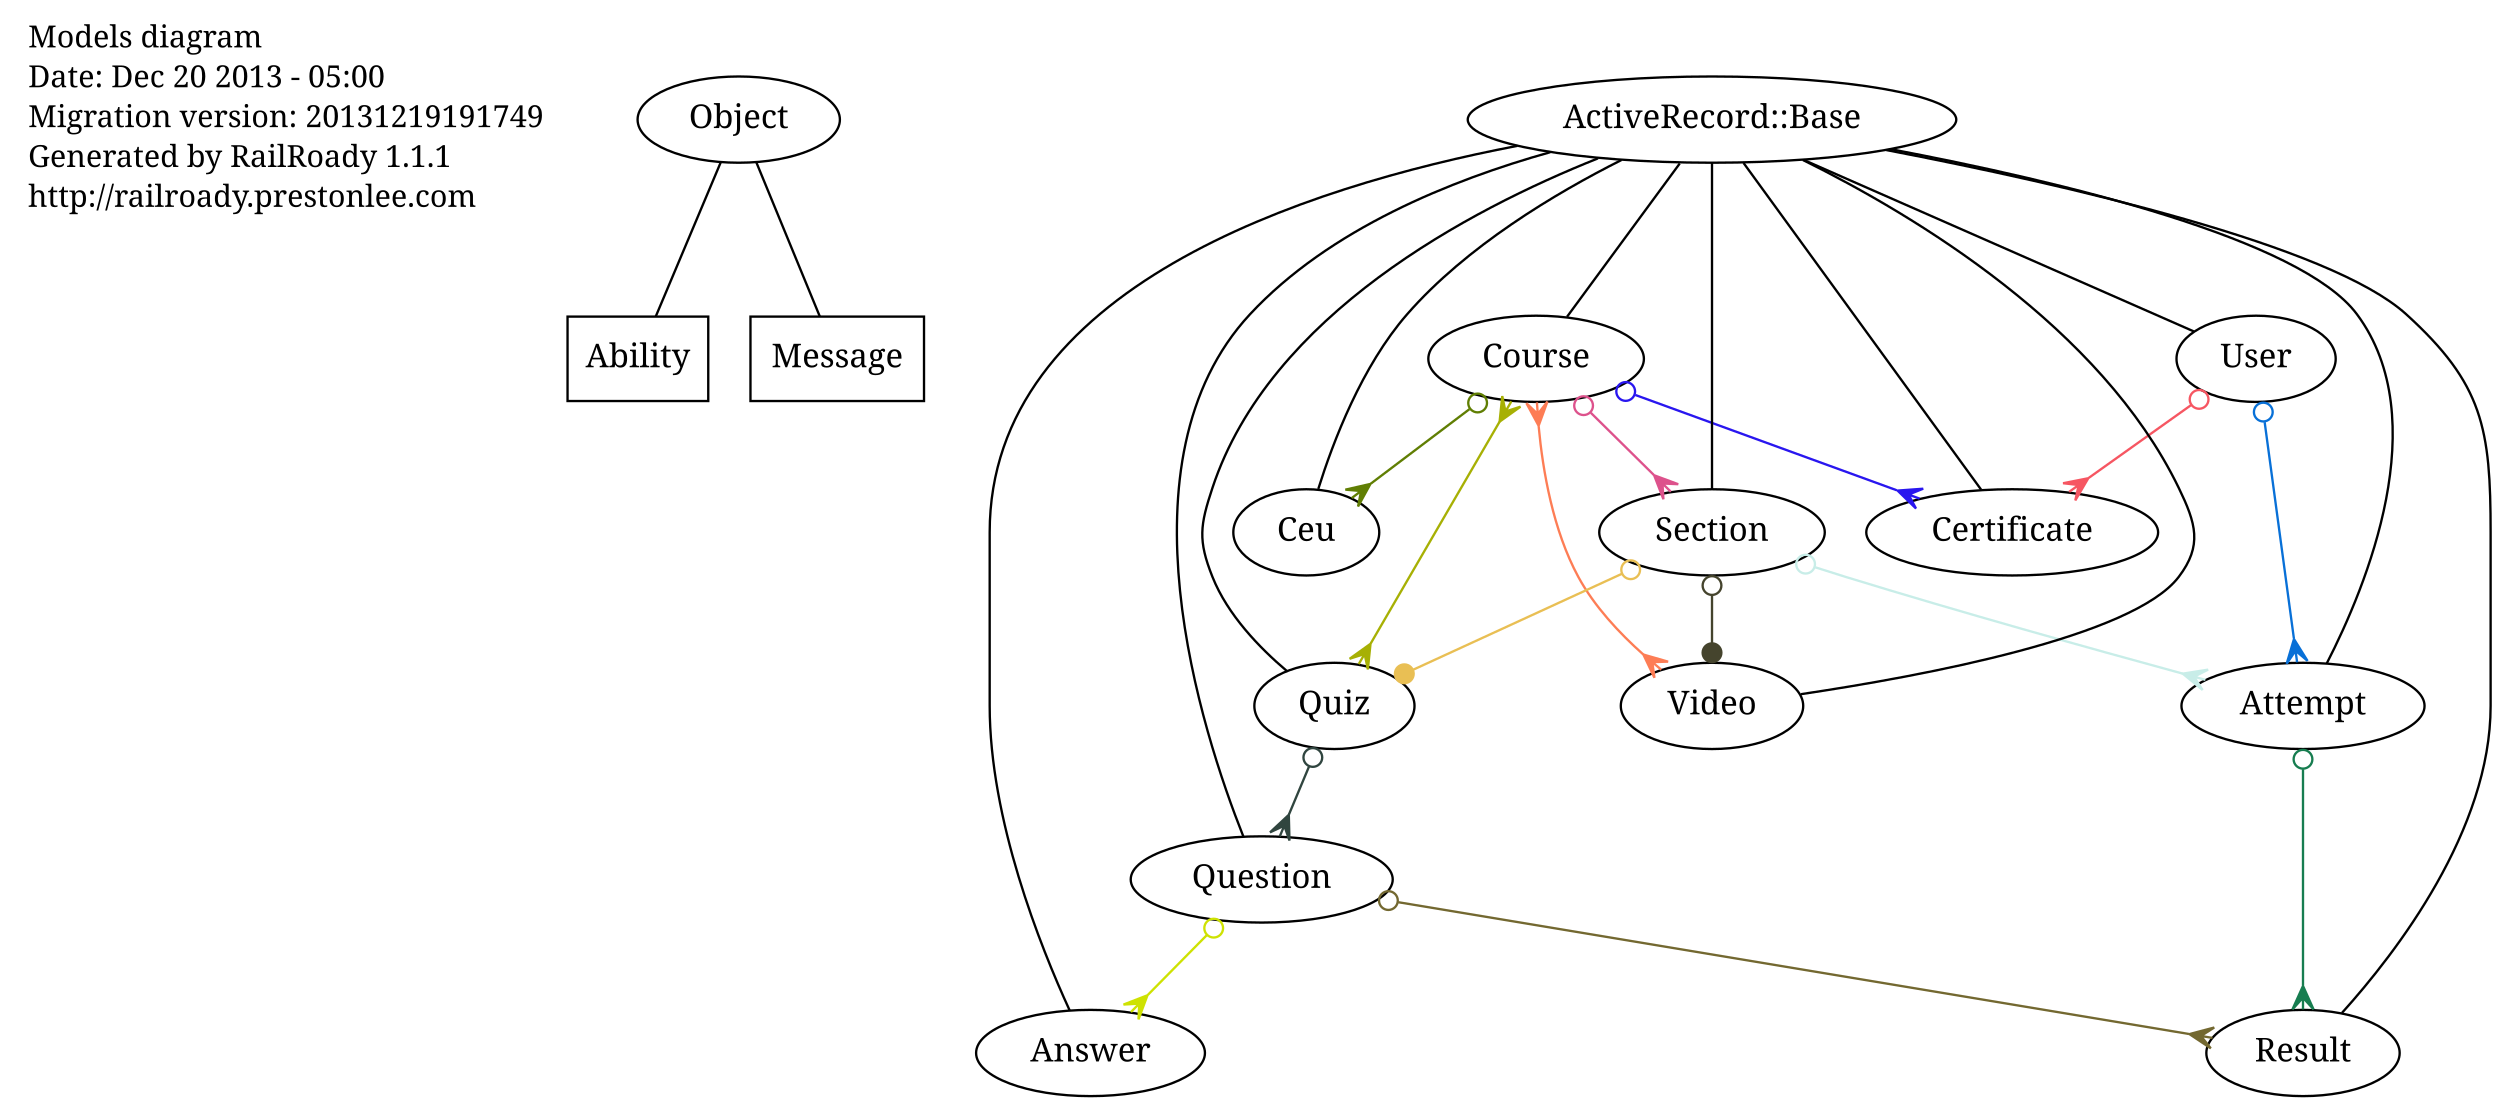
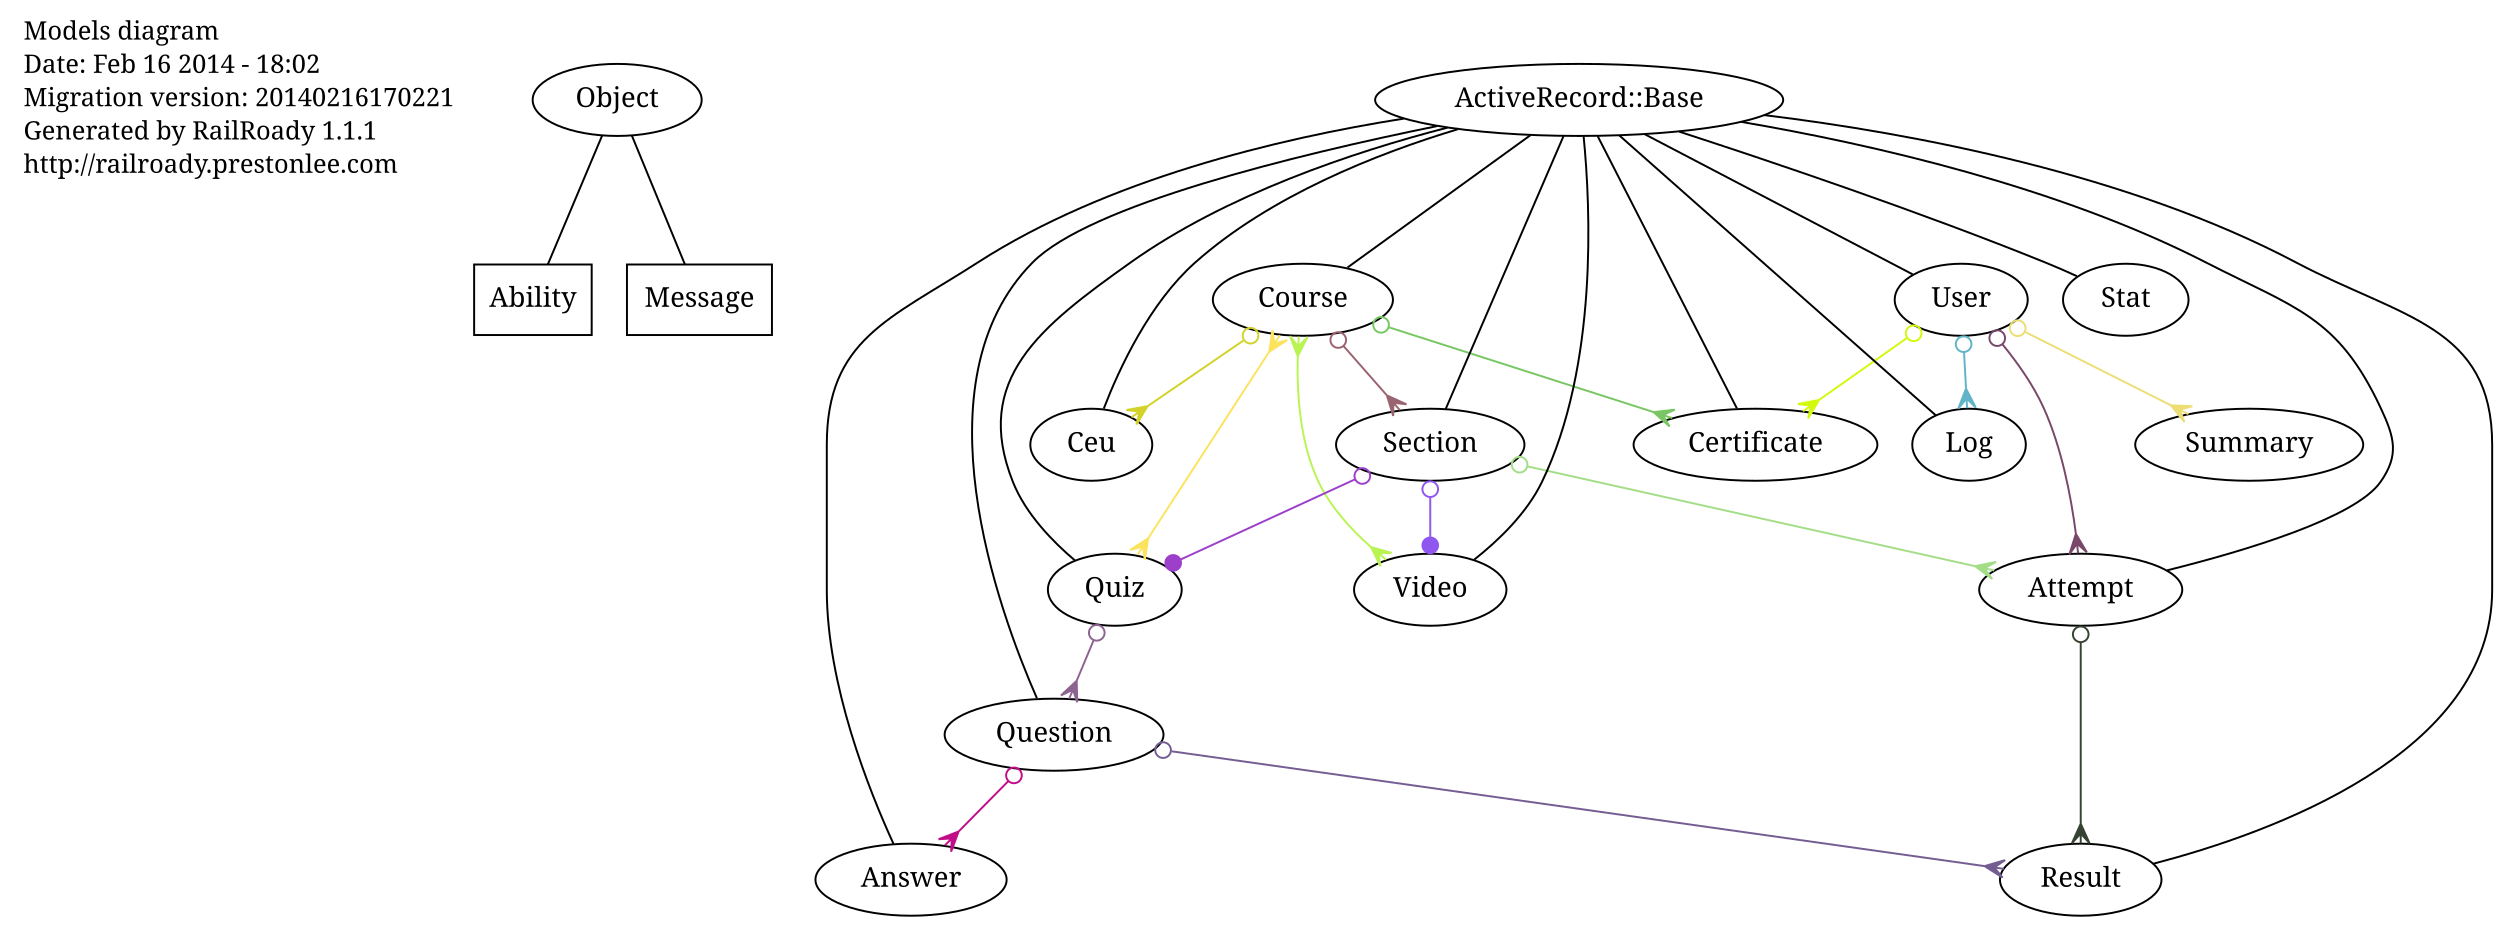
- <svg xmlns="http://www.w3.org/2000/svg" width="1066pt" height="472pt" viewBox="0.00 0.00 1066.00 472.00">
+ <svg xmlns="http://www.w3.org/2000/svg" width="1276pt" height="472pt" viewBox="0.00 0.00 1276.00 472.00">
  <g id="graph1" class="graph" transform="scale(1 1) rotate(0) translate(4 468)">
-     <polygon fill="white" stroke="white" points="-4,5 -4,-468 1063,-468 1063,5 -4,5" />
+     <polygon fill="white" stroke="white" points="-4,5 -4,-468 1273,-468 1273,5 -4,5" />
    <g id="node1" class="node">
      <text text-anchor="start" x="8" y="-447.8" font-family="Times Roman,serif" font-size="13.00">Models diagram</text>
-       <text text-anchor="start" x="8" y="-430.8" font-family="Times Roman,serif" font-size="13.00">Date: Dec 20 2013 - 05:00</text>
-       <text text-anchor="start" x="8" y="-413.8" font-family="Times Roman,serif" font-size="13.00">Migration version: 20131219191749</text>
+       <text text-anchor="start" x="8" y="-430.8" font-family="Times Roman,serif" font-size="13.00">Date: Feb 16 2014 - 18:02</text>
+       <text text-anchor="start" x="8" y="-413.8" font-family="Times Roman,serif" font-size="13.00">Migration version: 20140216170221</text>
      <text text-anchor="start" x="8" y="-396.8" font-family="Times Roman,serif" font-size="13.00">Generated by RailRoady 1.1.1</text>
      <text text-anchor="start" x="8" y="-379.8" font-family="Times Roman,serif" font-size="13.00">http://railroady.prestonlee.com</text>
    </g>
    <g id="node2" class="node">
      <polygon fill="none" stroke="black" points="298,-333 238,-333 238,-297 298,-297 298,-333" />
      <text text-anchor="middle" x="268" y="-311.4" font-family="Times Roman,serif" font-size="14.00">Ability</text>
    </g>
    <g id="node3" class="node">
      <ellipse fill="none" stroke="black" cx="461" cy="-19" rx="48.79" ry="18.385" />
      <text text-anchor="middle" x="461" y="-15.4" font-family="Times Roman,serif" font-size="14.00">Answer</text>
    </g>
    <g id="node4" class="node">
-       <ellipse fill="none" stroke="black" cx="978" cy="-167" rx="51.828" ry="18.385" />
-       <text text-anchor="middle" x="978" y="-163.4" font-family="Times Roman,serif" font-size="14.00">Attempt</text>
-     </g>
-     <g id="node11" class="node">
-       <ellipse fill="none" stroke="black" cx="978" cy="-19" rx="41.217" ry="18.385" />
-       <text text-anchor="middle" x="978" y="-15.4" font-family="Times Roman,serif" font-size="14.00">Result</text>
+       <ellipse fill="none" stroke="black" cx="1058" cy="-167" rx="51.828" ry="18.385" />
+       <text text-anchor="middle" x="1058" y="-163.4" font-family="Times Roman,serif" font-size="14.00">Attempt</text>
+     </g>
+     <g id="node12" class="node">
+       <ellipse fill="none" stroke="black" cx="1058" cy="-19" rx="41.217" ry="18.385" />
+       <text text-anchor="middle" x="1058" y="-15.4" font-family="Times Roman,serif" font-size="14.00">Result</text>
    </g>
    <g id="edge6" class="edge">
-       <path fill="none" stroke="#177d50" d="M978,-140.006C978,-113.917 978,-74.527 978,-47.834" />
-       <ellipse fill="none" stroke="#177d50" cx="978" cy="-144.256" rx="4" ry="4" />
-       <polygon fill="#177d50" stroke="#177d50" points="978,-47.592 982.5,-37.592 978,-42.592 978,-37.592 978,-37.592 978,-37.592 978,-42.592 973.5,-37.592 978,-47.592 978,-47.592" />
+       <path fill="none" stroke="#364332" d="M1058,-140.006C1058,-113.917 1058,-74.527 1058,-47.834" />
+       <ellipse fill="none" stroke="#364332" cx="1058" cy="-144.256" rx="4" ry="4" />
+       <polygon fill="#364332" stroke="#364332" points="1058,-47.592 1062.5,-37.592 1058,-42.592 1058,-37.592 1058,-37.592 1058,-37.592 1058,-42.592 1053.5,-37.592 1058,-47.592 1058,-47.592" />
    </g>
    <g id="node5" class="node">
-       <ellipse fill="none" stroke="black" cx="854" cy="-241" rx="62.225" ry="18.385" />
-       <text text-anchor="middle" x="854" y="-237.4" font-family="Times Roman,serif" font-size="14.00">Certificate</text>
+       <ellipse fill="none" stroke="black" cx="892" cy="-241" rx="62.225" ry="18.385" />
+       <text text-anchor="middle" x="892" y="-237.4" font-family="Times Roman,serif" font-size="14.00">Certificate</text>
    </g>
    <g id="node6" class="node">
      <ellipse fill="none" stroke="black" cx="553" cy="-241" rx="31.113" ry="18.385" />
      <text text-anchor="middle" x="553" y="-237.4" font-family="Times Roman,serif" font-size="14.00">Ceu</text>
    </g>
    <g id="node7" class="node">
-       <ellipse fill="none" stroke="black" cx="651" cy="-315" rx="45.962" ry="18.385" />
-       <text text-anchor="middle" x="651" y="-311.4" font-family="Times Roman,serif" font-size="14.00">Course</text>
+       <ellipse fill="none" stroke="black" cx="661" cy="-315" rx="45.962" ry="18.385" />
+       <text text-anchor="middle" x="661" y="-311.4" font-family="Times Roman,serif" font-size="14.00">Course</text>
    </g>
    <g id="edge20" class="edge">
-       <path fill="none" stroke="#2916ef" d="M693.261,-299.595C725.737,-287.756 770.66,-271.38 804.761,-258.949" />
-       <ellipse fill="none" stroke="#2916ef" cx="689.194" cy="-301.077" rx="4" ry="4" />
-       <polygon fill="#2916ef" stroke="#2916ef" points="805.126,-258.816 816.062,-259.619 809.823,-257.104 814.521,-255.391 814.521,-255.391 814.521,-255.391 809.823,-257.104 812.98,-251.164 805.126,-258.816 805.126,-258.816" />
+       <path fill="none" stroke="#78c763" d="M704.861,-300.949C743.246,-288.653 799.075,-270.768 839.76,-257.735" />
+       <ellipse fill="none" stroke="#78c763" cx="700.903" cy="-302.217" rx="4" ry="4" />
+       <polygon fill="#78c763" stroke="#78c763" points="839.973,-257.667 850.869,-258.901 844.735,-256.141 849.497,-254.616 849.497,-254.616 849.497,-254.616 844.735,-256.141 848.124,-250.33 839.973,-257.667 839.973,-257.667" />
    </g>
    <g id="edge22" class="edge">
-       <path fill="none" stroke="#607e03" d="M622.589,-293.547C609.362,-283.559 593.688,-271.723 580.567,-261.816" />
-       <ellipse fill="none" stroke="#607e03" cx="626.058" cy="-296.167" rx="4" ry="4" />
-       <polygon fill="#607e03" stroke="#607e03" points="580.346,-261.649 575.077,-252.032 576.356,-258.636 572.365,-255.623 572.365,-255.623 572.365,-255.623 576.356,-258.636 569.654,-259.214 580.346,-261.649 580.346,-261.649" />
-     </g>
-     <g id="node10" class="node">
+       <path fill="none" stroke="#d2d229" d="M630.56,-294.143C615.305,-283.691 596.93,-271.1 581.894,-260.798" />
+       <ellipse fill="none" stroke="#d2d229" cx="634.266" cy="-296.682" rx="4" ry="4" />
+       <polygon fill="#d2d229" stroke="#d2d229" points="581.726,-260.683 576.02,-251.318 577.601,-257.857 573.477,-255.03 573.477,-255.03 573.477,-255.03 577.601,-257.857 570.933,-258.743 581.726,-260.683 581.726,-260.683" />
+     </g>
+     <g id="node11" class="node">
      <ellipse fill="none" stroke="black" cx="565" cy="-167" rx="34.146" ry="18.385" />
      <text text-anchor="middle" x="565" y="-163.4" font-family="Times Roman,serif" font-size="14.00">Quiz</text>
    </g>
    <g id="edge18" class="edge">
-       <path fill="none" stroke="#a7b004" d="M635.406,-288.164C619.83,-261.358 596.027,-220.395 580.488,-193.653" />
-       <polygon fill="#a7b004" stroke="#a7b004" points="635.43,-288.206 636.564,-299.113 637.943,-292.529 640.455,-296.852 640.455,-296.852 640.455,-296.852 637.943,-292.529 644.346,-294.591 635.43,-288.206 635.43,-288.206" />
-       <polygon fill="#a7b004" stroke="#a7b004" points="580.387,-193.48 579.254,-182.573 577.875,-189.157 575.363,-184.834 575.363,-184.834 575.363,-184.834 577.875,-189.157 571.472,-187.095 580.387,-193.48 580.387,-193.48" />
-     </g>
-     <g id="node12" class="node">
+       <path fill="none" stroke="#fce35d" d="M643.593,-288.164C626.129,-261.241 599.402,-220.037 582.062,-193.304" />
+       <polygon fill="#fce35d" stroke="#fce35d" points="643.787,-288.463 645.453,-299.301 646.508,-292.657 649.229,-296.852 649.229,-296.852 649.229,-296.852 646.508,-292.657 653.004,-294.403 643.787,-288.463 643.787,-288.463" />
+       <polygon fill="#fce35d" stroke="#fce35d" points="582.01,-193.223 580.343,-182.385 579.289,-189.029 576.568,-184.834 576.568,-184.834 576.568,-184.834 579.289,-189.029 572.793,-187.283 582.01,-193.223 582.01,-193.223" />
+     </g>
+     <g id="node13" class="node">
      <ellipse fill="none" stroke="black" cx="726" cy="-241" rx="48.083" ry="18.385" />
      <text text-anchor="middle" x="726" y="-237.4" font-family="Times Roman,serif" font-size="14.00">Section</text>
    </g>
    <g id="edge14" class="edge">
-       <path fill="none" stroke="#dd528c" d="M674.291,-292.019C682.817,-283.607 692.492,-274.061 701.149,-265.52" />
-       <ellipse fill="none" stroke="#dd528c" cx="671.242" cy="-295.028" rx="4" ry="4" />
-       <polygon fill="#dd528c" stroke="#dd528c" points="701.321,-265.35 711.6,-261.53 704.88,-261.838 708.44,-258.326 708.44,-258.326 708.44,-258.326 704.88,-261.838 705.279,-255.123 701.321,-265.35 701.321,-265.35" />
-     </g>
-     <g id="node14" class="node">
+       <path fill="none" stroke="#99636f" d="M681.697,-291.438C688.696,-283.47 696.539,-274.54 703.66,-266.433" />
+       <ellipse fill="none" stroke="#99636f" cx="679.044" cy="-294.458" rx="4" ry="4" />
+       <polygon fill="#99636f" stroke="#99636f" points="703.882,-266.181 713.862,-261.637 707.181,-262.424 710.481,-258.668 710.481,-258.668 710.481,-258.668 707.181,-262.424 707.1,-255.698 703.882,-266.181 703.882,-266.181" />
+     </g>
+     <g id="node16" class="node">
      <ellipse fill="none" stroke="black" cx="726" cy="-167" rx="38.891" ry="18.385" />
      <text text-anchor="middle" x="726" y="-163.4" font-family="Times Roman,serif" font-size="14.00">Video</text>
    </g>
    <g id="edge16" class="edge">
-       <path fill="none" stroke="#fd7d55" d="M652.09,-286.188C653.861,-267.005 658.262,-241.787 669,-222 675.795,-209.479 686.424,-198.086 696.672,-188.957" />
-       <polygon fill="#fd7d55" stroke="#fd7d55" points="652.071,-286.452 646.85,-296.095 651.705,-291.438 651.338,-296.425 651.338,-296.425 651.338,-296.425 651.705,-291.438 655.826,-296.755 652.071,-286.452 652.071,-286.452" />
-       <polygon fill="#fd7d55" stroke="#fd7d55" points="696.736,-188.903 707.275,-185.869 700.551,-185.67 704.365,-182.437 704.365,-182.437 704.365,-182.437 700.551,-185.67 701.455,-179.004 696.736,-188.903 696.736,-188.903" />
+       <path fill="none" stroke="#b9f453" d="M658.379,-285.993C657.855,-266.921 659.518,-241.905 669,-222 675.079,-209.238 685.467,-197.857 695.723,-188.805" />
+       <polygon fill="#b9f453" stroke="#b9f453" points="658.388,-286.19 654.383,-296.398 658.633,-291.184 658.877,-296.178 658.877,-296.178 658.877,-296.178 658.633,-291.184 663.372,-295.958 658.388,-286.19 658.388,-286.19" />
+       <polygon fill="#b9f453" stroke="#b9f453" points="695.784,-188.754 706.347,-185.81 699.625,-185.554 703.466,-182.353 703.466,-182.353 703.466,-182.353 699.625,-185.554 700.586,-178.896 695.784,-188.754 695.784,-188.754" />
    </g>
    <g id="node8" class="node">
+       <ellipse fill="none" stroke="black" cx="1001" cy="-241" rx="28.991" ry="18.385" />
+       <text text-anchor="middle" x="1001" y="-237.4" font-family="Times Roman,serif" font-size="14.00">Log</text>
+     </g>
+     <g id="node9" class="node">
      <polygon fill="none" stroke="black" points="390,-333 316,-333 316,-297 390,-297 390,-333" />
      <text text-anchor="middle" x="353" y="-311.4" font-family="Times Roman,serif" font-size="14.00">Message</text>
    </g>
-     <g id="node9" class="node">
+     <g id="node10" class="node">
      <ellipse fill="none" stroke="black" cx="534" cy="-93" rx="55.861" ry="18.385" />
      <text text-anchor="middle" x="534" y="-89.4" font-family="Times Roman,serif" font-size="14.00">Question</text>
    </g>
-     <g id="edge28" class="edge">
-       <path fill="none" stroke="#cee202" d="M510.682,-69.362C502.623,-61.193 493.574,-52.02 485.429,-43.763" />
-       <ellipse fill="none" stroke="#cee202" cx="513.52" cy="-72.239" rx="4" ry="4" />
-       <polygon fill="#cee202" stroke="#cee202" points="485.279,-43.612 481.46,-33.333 481.768,-40.053 478.257,-36.493 478.257,-36.493 478.257,-36.493 481.768,-40.053 475.053,-39.653 485.279,-43.612 485.279,-43.612" />
-     </g>
    <g id="edge30" class="edge">
-       <path fill="none" stroke="#736830" d="M592.175,-83.304C680.536,-68.577 846.98,-40.837 929.326,-27.112" />
-       <ellipse fill="none" stroke="#736830" cx="588.015" cy="-83.998" rx="4" ry="4" />
-       <polygon fill="#736830" stroke="#736830" points="929.554,-27.075 940.157,-29.869 934.486,-26.252 939.418,-25.43 939.418,-25.43 939.418,-25.43 934.486,-26.252 938.678,-20.992 929.554,-27.075 929.554,-27.075" />
-     </g>
-     <g id="edge34" class="edge">
-       <path fill="none" stroke="#30453f" d="M554.165,-141.136C551.399,-134.534 548.415,-127.41 545.612,-120.72" />
-       <ellipse fill="none" stroke="#30453f" cx="555.792" cy="-145.019" rx="4" ry="4" />
-       <polygon fill="#30453f" stroke="#30453f" points="545.546,-120.562 545.833,-109.599 543.614,-115.95 541.682,-111.338 541.682,-111.338 541.682,-111.338 543.614,-115.95 537.532,-113.077 545.546,-120.562 545.546,-120.562" />
+       <path fill="none" stroke="#c20d89" d="M510.682,-69.362C502.623,-61.193 493.574,-52.02 485.429,-43.763" />
+       <ellipse fill="none" stroke="#c20d89" cx="513.52" cy="-72.239" rx="4" ry="4" />
+       <polygon fill="#c20d89" stroke="#c20d89" points="485.279,-43.612 481.46,-33.333 481.768,-40.053 478.257,-36.493 478.257,-36.493 478.257,-36.493 481.768,-40.053 475.053,-39.653 485.279,-43.612 485.279,-43.612" />
+     </g>
+     <g id="edge32" class="edge">
+       <path fill="none" stroke="#745d92" d="M593.9,-84.541C698.416,-69.781 912.147,-39.598 1008.71,-25.961" />
+       <ellipse fill="none" stroke="#745d92" cx="589.638" cy="-85.143" rx="4" ry="4" />
+       <polygon fill="#745d92" stroke="#745d92" points="1008.88,-25.937 1019.41,-28.994 1013.83,-25.237 1018.78,-24.538 1018.78,-24.538 1018.78,-24.538 1013.83,-25.237 1018.15,-20.082 1008.88,-25.937 1008.88,-25.937" />
+     </g>
+     <g id="edge36" class="edge">
+       <path fill="none" stroke="#8d6390" d="M554.165,-141.136C551.399,-134.534 548.415,-127.41 545.612,-120.72" />
+       <ellipse fill="none" stroke="#8d6390" cx="555.792" cy="-145.019" rx="4" ry="4" />
+       <polygon fill="#8d6390" stroke="#8d6390" points="545.546,-120.562 545.833,-109.599 543.614,-115.95 541.682,-111.338 541.682,-111.338 541.682,-111.338 543.614,-115.95 537.532,-113.077 545.546,-120.562 545.546,-120.562" />
+     </g>
+     <g id="edge46" class="edge">
+       <path fill="none" stroke="#a4dd87" d="M775.733,-229.915C837.041,-216.25 940.849,-193.112 1004.04,-179.028" />
+       <ellipse fill="none" stroke="#a4dd87" cx="771.616" cy="-230.833" rx="4" ry="4" />
+       <polygon fill="#a4dd87" stroke="#a4dd87" points="1004.06,-179.023 1014.8,-181.24 1008.94,-177.935 1013.82,-176.848 1013.82,-176.848 1013.82,-176.848 1008.94,-177.935 1012.84,-172.455 1004.06,-179.023 1004.06,-179.023" />
    </g>
    <g id="edge44" class="edge">
-       <path fill="none" stroke="#c8ede8" d="M769.967,-226.116C774.361,-224.697 778.763,-223.303 783,-222 831.507,-207.084 887.273,-191.512 926.711,-180.761" />
-       <ellipse fill="none" stroke="#c8ede8" cx="765.905" cy="-227.442" rx="4" ry="4" />
-       <polygon fill="#c8ede8" stroke="#c8ede8" points="926.722,-180.758 937.552,-182.477 931.546,-179.446 936.371,-178.134 936.371,-178.134 936.371,-178.134 931.546,-179.446 935.191,-173.792 926.722,-180.758 926.722,-180.758" />
+       <path fill="none" stroke="#9c3fca" d="M687.629,-223.363C660.51,-210.899 624.51,-194.352 598.538,-182.415" />
+       <ellipse fill="none" stroke="#9c3fca" cx="691.323" cy="-225.062" rx="4" ry="4" />
+       <ellipse fill="#9c3fca" stroke="#9c3fca" cx="594.793" cy="-180.694" rx="4" ry="4" />
    </g>
    <g id="edge42" class="edge">
-       <path fill="none" stroke="#e9bf54" d="M687.629,-223.363C660.51,-210.899 624.51,-194.352 598.538,-182.415" />
-       <ellipse fill="none" stroke="#e9bf54" cx="691.323" cy="-225.062" rx="4" ry="4" />
-       <ellipse fill="#e9bf54" stroke="#e9bf54" cx="594.793" cy="-180.694" rx="4" ry="4" />
-     </g>
-     <g id="edge40" class="edge">
-       <path fill="none" stroke="#45442d" d="M726,-214.309C726,-207.635 726,-200.476 726,-193.797" />
-       <ellipse fill="none" stroke="#45442d" cx="726" cy="-218.327" rx="4" ry="4" />
-       <ellipse fill="#45442d" stroke="#45442d" cx="726" cy="-189.667" rx="4" ry="4" />
-     </g>
-     <g id="node13" class="node">
-       <ellipse fill="none" stroke="black" cx="958" cy="-315" rx="33.941" ry="18.385" />
-       <text text-anchor="middle" x="958" y="-311.4" font-family="Times Roman,serif" font-size="14.00">User</text>
-     </g>
-     <g id="edge50" class="edge">
-       <path fill="none" stroke="#0870d7" d="M961.648,-288.006C965.173,-261.917 970.496,-222.527 974.104,-195.834" />
-       <ellipse fill="none" stroke="#0870d7" cx="961.069" cy="-292.292" rx="4" ry="4" />
-       <polygon fill="#0870d7" stroke="#0870d7" points="974.148,-195.502 979.947,-186.195 974.818,-190.547 975.488,-185.592 975.488,-185.592 975.488,-185.592 974.818,-190.547 971.028,-184.989 974.148,-195.502 974.148,-195.502" />
-     </g>
-     <g id="edge48" class="edge">
-       <path fill="none" stroke="#f65662" d="M930.289,-295.283C916.883,-285.744 900.699,-274.228 886.692,-264.262" />
-       <ellipse fill="none" stroke="#f65662" cx="933.695" cy="-297.706" rx="4" ry="4" />
-       <polygon fill="#f65662" stroke="#f65662" points="886.445,-264.086 880.906,-254.622 882.371,-261.187 878.297,-258.288 878.297,-258.288 878.297,-258.288 882.371,-261.187 875.688,-261.955 886.445,-264.086 886.445,-264.086" />
+       <path fill="none" stroke="#8f57ef" d="M726,-214.309C726,-207.635 726,-200.476 726,-193.797" />
+       <ellipse fill="none" stroke="#8f57ef" cx="726" cy="-218.327" rx="4" ry="4" />
+       <ellipse fill="#8f57ef" stroke="#8f57ef" cx="726" cy="-189.667" rx="4" ry="4" />
+     </g>
+     <g id="node14" class="node">
+       <ellipse fill="none" stroke="black" cx="1081" cy="-315" rx="32.026" ry="18.385" />
+       <text text-anchor="middle" x="1081" y="-311.4" font-family="Times Roman,serif" font-size="14.00">Stat</text>
    </g>
    <g id="node15" class="node">
+       <ellipse fill="none" stroke="black" cx="997" cy="-315" rx="33.941" ry="18.385" />
+       <text text-anchor="middle" x="997" y="-311.4" font-family="Times Roman,serif" font-size="14.00">User</text>
+     </g>
+     <g id="edge54" class="edge">
+       <path fill="none" stroke="#78476a" d="M1018.01,-292.32C1025.68,-282.934 1033.75,-271.552 1039,-260 1048.28,-239.591 1053.06,-214.607 1055.51,-195.676" />
+       <ellipse fill="none" stroke="#78476a" cx="1015.39" cy="-295.422" rx="4" ry="4" />
+       <polygon fill="#78476a" stroke="#78476a" points="1055.53,-195.514 1061.14,-186.092 1056.1,-190.546 1056.67,-185.579 1056.67,-185.579 1056.67,-185.579 1056.1,-190.546 1052.2,-185.066 1055.53,-195.514 1055.53,-195.514" />
+     </g>
+     <g id="edge52" class="edge">
+       <path fill="none" stroke="#d3f90c" d="M969.23,-295.429C955.592,-285.817 939.068,-274.171 924.809,-264.123" />
+       <ellipse fill="none" stroke="#d3f90c" cx="972.734" cy="-297.899" rx="4" ry="4" />
+       <polygon fill="#d3f90c" stroke="#d3f90c" points="924.444,-263.866 918.863,-254.427 920.357,-260.985 916.27,-258.105 916.27,-258.105 916.27,-258.105 920.357,-260.985 913.678,-261.783 924.444,-263.866 924.444,-263.866" />
+     </g>
+     <g id="edge56" class="edge">
+       <path fill="none" stroke="#61b4c8" d="M998.443,-288.309C998.763,-282.377 999.105,-276.061 999.43,-270.04" />
+       <ellipse fill="none" stroke="#61b4c8" cx="998.225" cy="-292.333" rx="4" ry="4" />
+       <polygon fill="#61b4c8" stroke="#61b4c8" points="999.451,-269.653 1004.48,-259.91 999.721,-264.66 999.991,-259.667 999.991,-259.667 999.991,-259.667 999.721,-264.66 995.498,-259.424 999.451,-269.653 999.451,-269.653" />
+     </g>
+     <g id="node48" class="node">
+       <ellipse fill="none" stroke="black" cx="1144" cy="-241" rx="58.188" ry="18.385" />
+       <text text-anchor="middle" x="1144" y="-237.4" font-family="Times Roman,serif" font-size="14.00">Summary</text>
+     </g>
+     <g id="edge58" class="edge">
+       <path fill="none" stroke="#ecde74" d="M1029.67,-298.554C1051.61,-287.51 1080.66,-272.887 1103.98,-261.145" />
+       <ellipse fill="none" stroke="#ecde74" cx="1025.84" cy="-300.48" rx="4" ry="4" />
+       <polygon fill="#ecde74" stroke="#ecde74" points="1104.01,-261.133 1114.96,-260.656 1108.47,-258.884 1112.94,-256.636 1112.94,-256.636 1112.94,-256.636 1108.47,-258.884 1110.92,-252.617 1104.01,-261.133 1104.01,-261.133" />
+     </g>
+     <g id="node17" class="node">
      <ellipse fill="none" stroke="black" cx="311" cy="-417" rx="43.133" ry="18.385" />
      <text text-anchor="middle" x="311" y="-413.4" font-family="Times Roman,serif" font-size="14.00">Object</text>
    </g>
    <g id="edge2" class="edge">
      <path fill="none" stroke="black" d="M303.312,-398.764C295.486,-380.198 283.424,-351.586 275.621,-333.078" />
    </g>
+     <g id="edge28" class="edge">
+       <path fill="none" stroke="black" d="M318.509,-398.764C326.154,-380.198 337.935,-351.586 345.556,-333.078" />
+     </g>
+     <g id="node19" class="node">
+       <ellipse fill="none" stroke="black" cx="802" cy="-417" rx="104.151" ry="18.385" />
+       <text text-anchor="middle" x="802" y="-413.4" font-family="Times Roman,serif" font-size="14.00">ActiveRecord::Base</text>
+     </g>
+     <g id="edge4" class="edge">
+       <path fill="none" stroke="black" d="M712.468,-407.461C647.875,-397.241 560.82,-376.342 495,-334 449.87,-304.968 418,-294.662 418,-241 418,-241 418,-241 418,-167 418,-118.57 439.495,-64.639 452.09,-37.195" />
+     </g>
+     <g id="edge8" class="edge">
+       <path fill="none" stroke="black" d="M884.784,-405.78C951.59,-394.363 1046.54,-372.685 1122,-334 1167.78,-310.533 1189.15,-306.574 1211,-260 1218.17,-244.71 1220.71,-235.815 1211,-222 1198.13,-203.701 1142.55,-186.978 1102.08,-176.894" />
+     </g>
+     <g id="edge10" class="edge">
+       <path fill="none" stroke="black" d="M811.461,-398.498C828.747,-364.695 865.239,-293.333 882.53,-259.519" />
+     </g>
+     <g id="edge12" class="edge">
+       <path fill="none" stroke="black" d="M740.206,-402.086C698.482,-389.509 644.251,-368.004 606,-334 582.805,-313.38 567.318,-280.087 559.353,-259.429" />
+     </g>
+     <g id="edge24" class="edge">
+       <path fill="none" stroke="black" d="M777.117,-398.999C750.711,-379.897 709.343,-349.971 683.77,-331.472" />
+     </g>
    <g id="edge26" class="edge">
-       <path fill="none" stroke="black" d="M318.509,-398.764C326.154,-380.198 337.935,-351.586 345.556,-333.078" />
-     </g>
-     <g id="node17" class="node">
-       <ellipse fill="none" stroke="black" cx="726" cy="-417" rx="104.151" ry="18.385" />
-       <text text-anchor="middle" x="726" y="-413.4" font-family="Times Roman,serif" font-size="14.00">ActiveRecord::Base</text>
-     </g>
-     <g id="edge4" class="edge">
-       <path fill="none" stroke="black" d="M643.056,-405.82C551.832,-388.316 418,-344.928 418,-241 418,-241 418,-241 418,-167 418,-118.57 439.495,-64.639 452.09,-37.195" />
-     </g>
-     <g id="edge8" class="edge">
-       <path fill="none" stroke="black" d="M802.295,-404.379C875.102,-390.596 977.137,-366.128 1001,-334 1034.33,-289.124 1005.12,-218.25 988.142,-185.152" />
-     </g>
-     <g id="edge10" class="edge">
-       <path fill="none" stroke="black" d="M739.456,-398.498C764.104,-364.607 816.211,-292.96 840.724,-259.255" />
-     </g>
-     <g id="edge12" class="edge">
-       <path fill="none" stroke="black" d="M687.392,-399.77C659.061,-385.518 621.274,-362.943 596,-334 576.695,-311.892 564.412,-279.649 558.119,-259.519" />
-     </g>
-     <g id="edge24" class="edge">
-       <path fill="none" stroke="black" d="M712.244,-398.292C698.542,-379.657 677.657,-351.253 664.166,-332.906" />
-     </g>
-     <g id="edge32" class="edge">
-       <path fill="none" stroke="black" d="M657.017,-403.101C614.857,-391.301 562.733,-370.289 529,-334 471.017,-271.624 508.377,-156.128 526.14,-111.38" />
-     </g>
-     <g id="edge36" class="edge">
-       <path fill="none" stroke="black" d="M677.371,-400.465C622.405,-378.519 537.391,-333.706 513,-260 507.694,-243.966 506.756,-237.692 513,-222 519.413,-205.883 533.037,-191.764 544.732,-181.867" />
+       <path fill="none" stroke="black" d="M822.547,-398.828C861.971,-363.96 947.548,-288.274 984.002,-256.033" />
+     </g>
+     <g id="edge34" class="edge">
+       <path fill="none" stroke="black" d="M729.414,-403.632C656.813,-388.864 551.894,-363.262 523,-334 463.113,-273.351 505.388,-156.836 525.246,-111.598" />
    </g>
    <g id="edge38" class="edge">
-       <path fill="none" stroke="black" d="M800.308,-404.015C876.895,-389.292 989.556,-363.471 1022,-334 1054.81,-304.199 1058,-285.322 1058,-241 1058,-241 1058,-241 1058,-167 1058,-114.134 1018.01,-62.039 994.576,-36.053" />
-     </g>
-     <g id="edge46" class="edge">
-       <path fill="none" stroke="black" d="M726,-398.498C726,-364.695 726,-293.333 726,-259.519" />
-     </g>
-     <g id="edge52" class="edge">
-       <path fill="none" stroke="black" d="M765.093,-399.812C812.357,-379.032 890.624,-344.622 931.418,-326.687" />
-     </g>
-     <g id="edge54" class="edge">
-       <path fill="none" stroke="black" d="M764.718,-399.794C812.585,-376.12 891.789,-328.505 925,-260 932.368,-244.803 935.229,-235.439 925,-222 905.571,-196.473 816.02,-179.754 763.907,-172.006" />
+       <path fill="none" stroke="black" d="M734.803,-402.866C686.57,-390.398 621.749,-368.7 573,-334 526.994,-301.253 492.123,-274.47 513,-222 519.413,-205.883 533.037,-191.764 544.732,-181.867" />
+     </g>
+     <g id="edge40" class="edge">
+       <path fill="none" stroke="black" d="M896.546,-409.248C973.366,-399.82 1082.6,-379.124 1168,-334 1221.66,-305.646 1268,-301.694 1268,-241 1268,-241 1268,-241 1268,-167 1268,-83.37 1155.35,-42.851 1095.06,-27.155" />
+     </g>
+     <g id="edge48" class="edge">
+       <path fill="none" stroke="black" d="M794.01,-398.498C779.376,-364.607 748.437,-292.96 733.883,-259.255" />
+     </g>
+     <g id="edge50" class="edge">
+       <path fill="none" stroke="black" d="M853.145,-400.78C901.71,-385 976.522,-359.704 1040,-334 1045.24,-331.88 1050.77,-329.449 1056.02,-327.051" />
+     </g>
+     <g id="edge60" class="edge">
+       <path fill="none" stroke="black" d="M835.522,-399.466C874.397,-379.131 937.567,-346.088 972.251,-327.945" />
+     </g>
+     <g id="edge62" class="edge">
+       <path fill="none" stroke="black" d="M804.277,-398.403C807.839,-362.344 811.64,-281.26 783,-222 775.281,-206.028 760.868,-192.187 748.467,-182.385" />
    </g>
  </g>
</svg>
